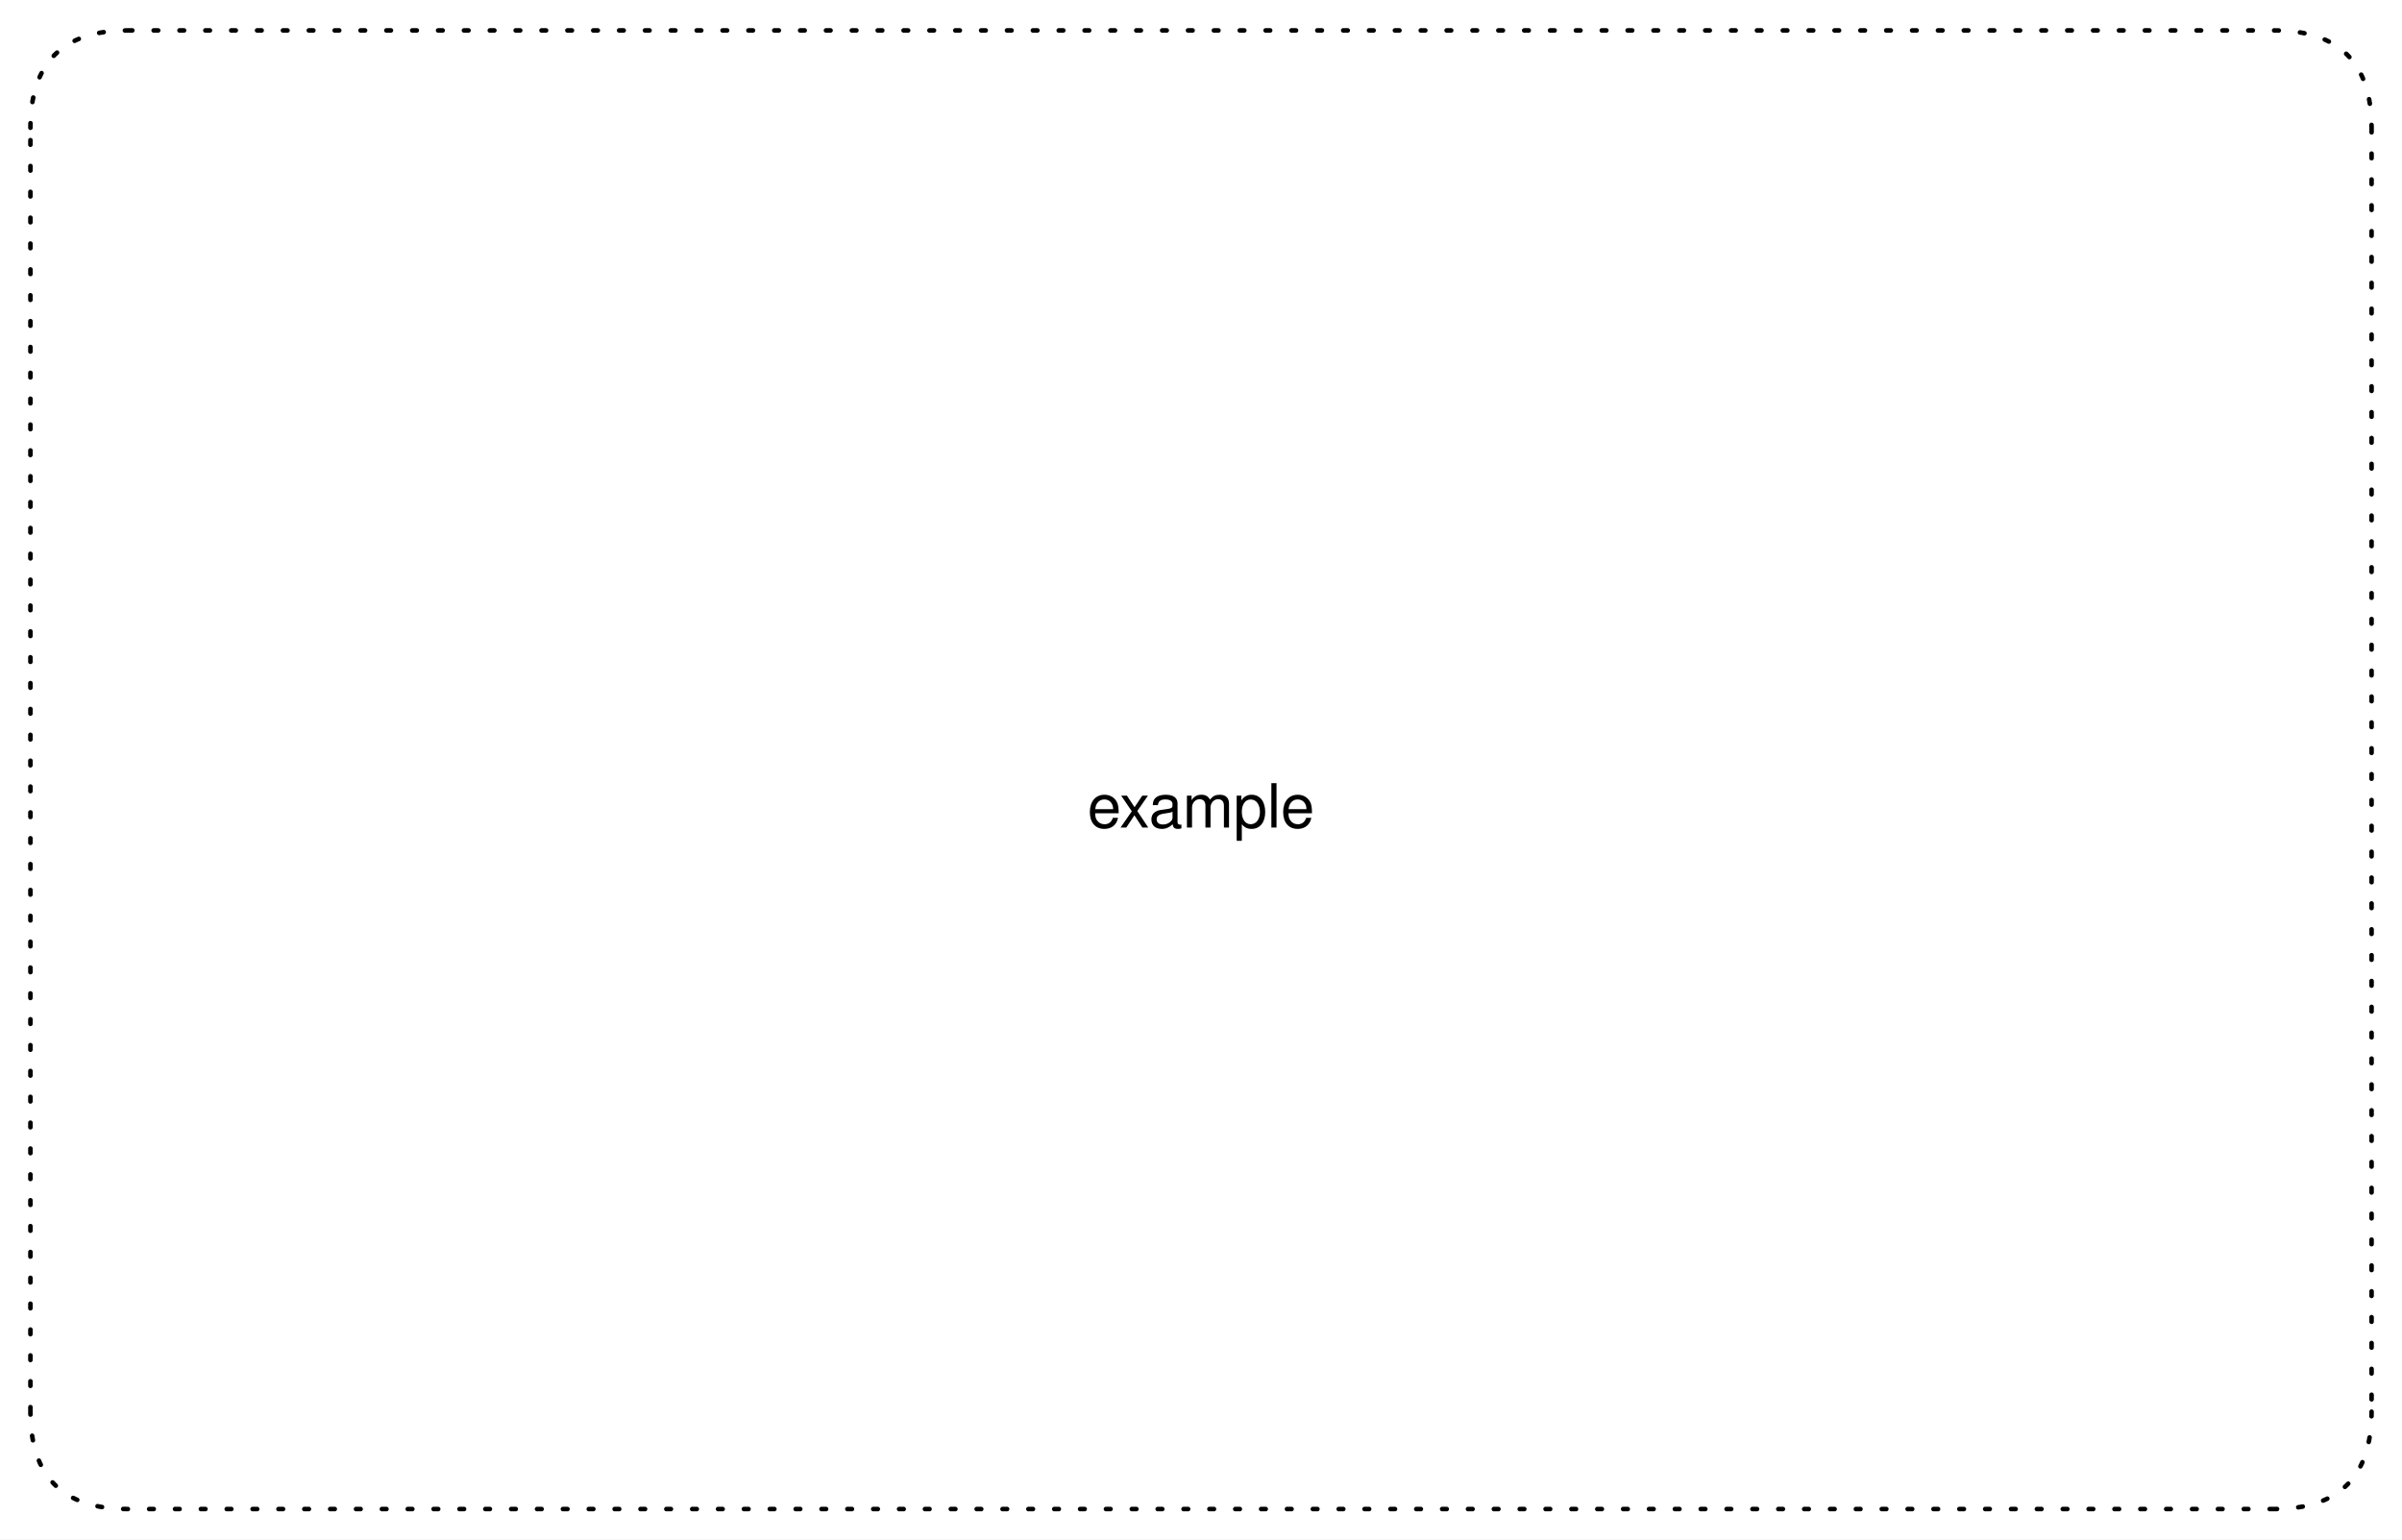
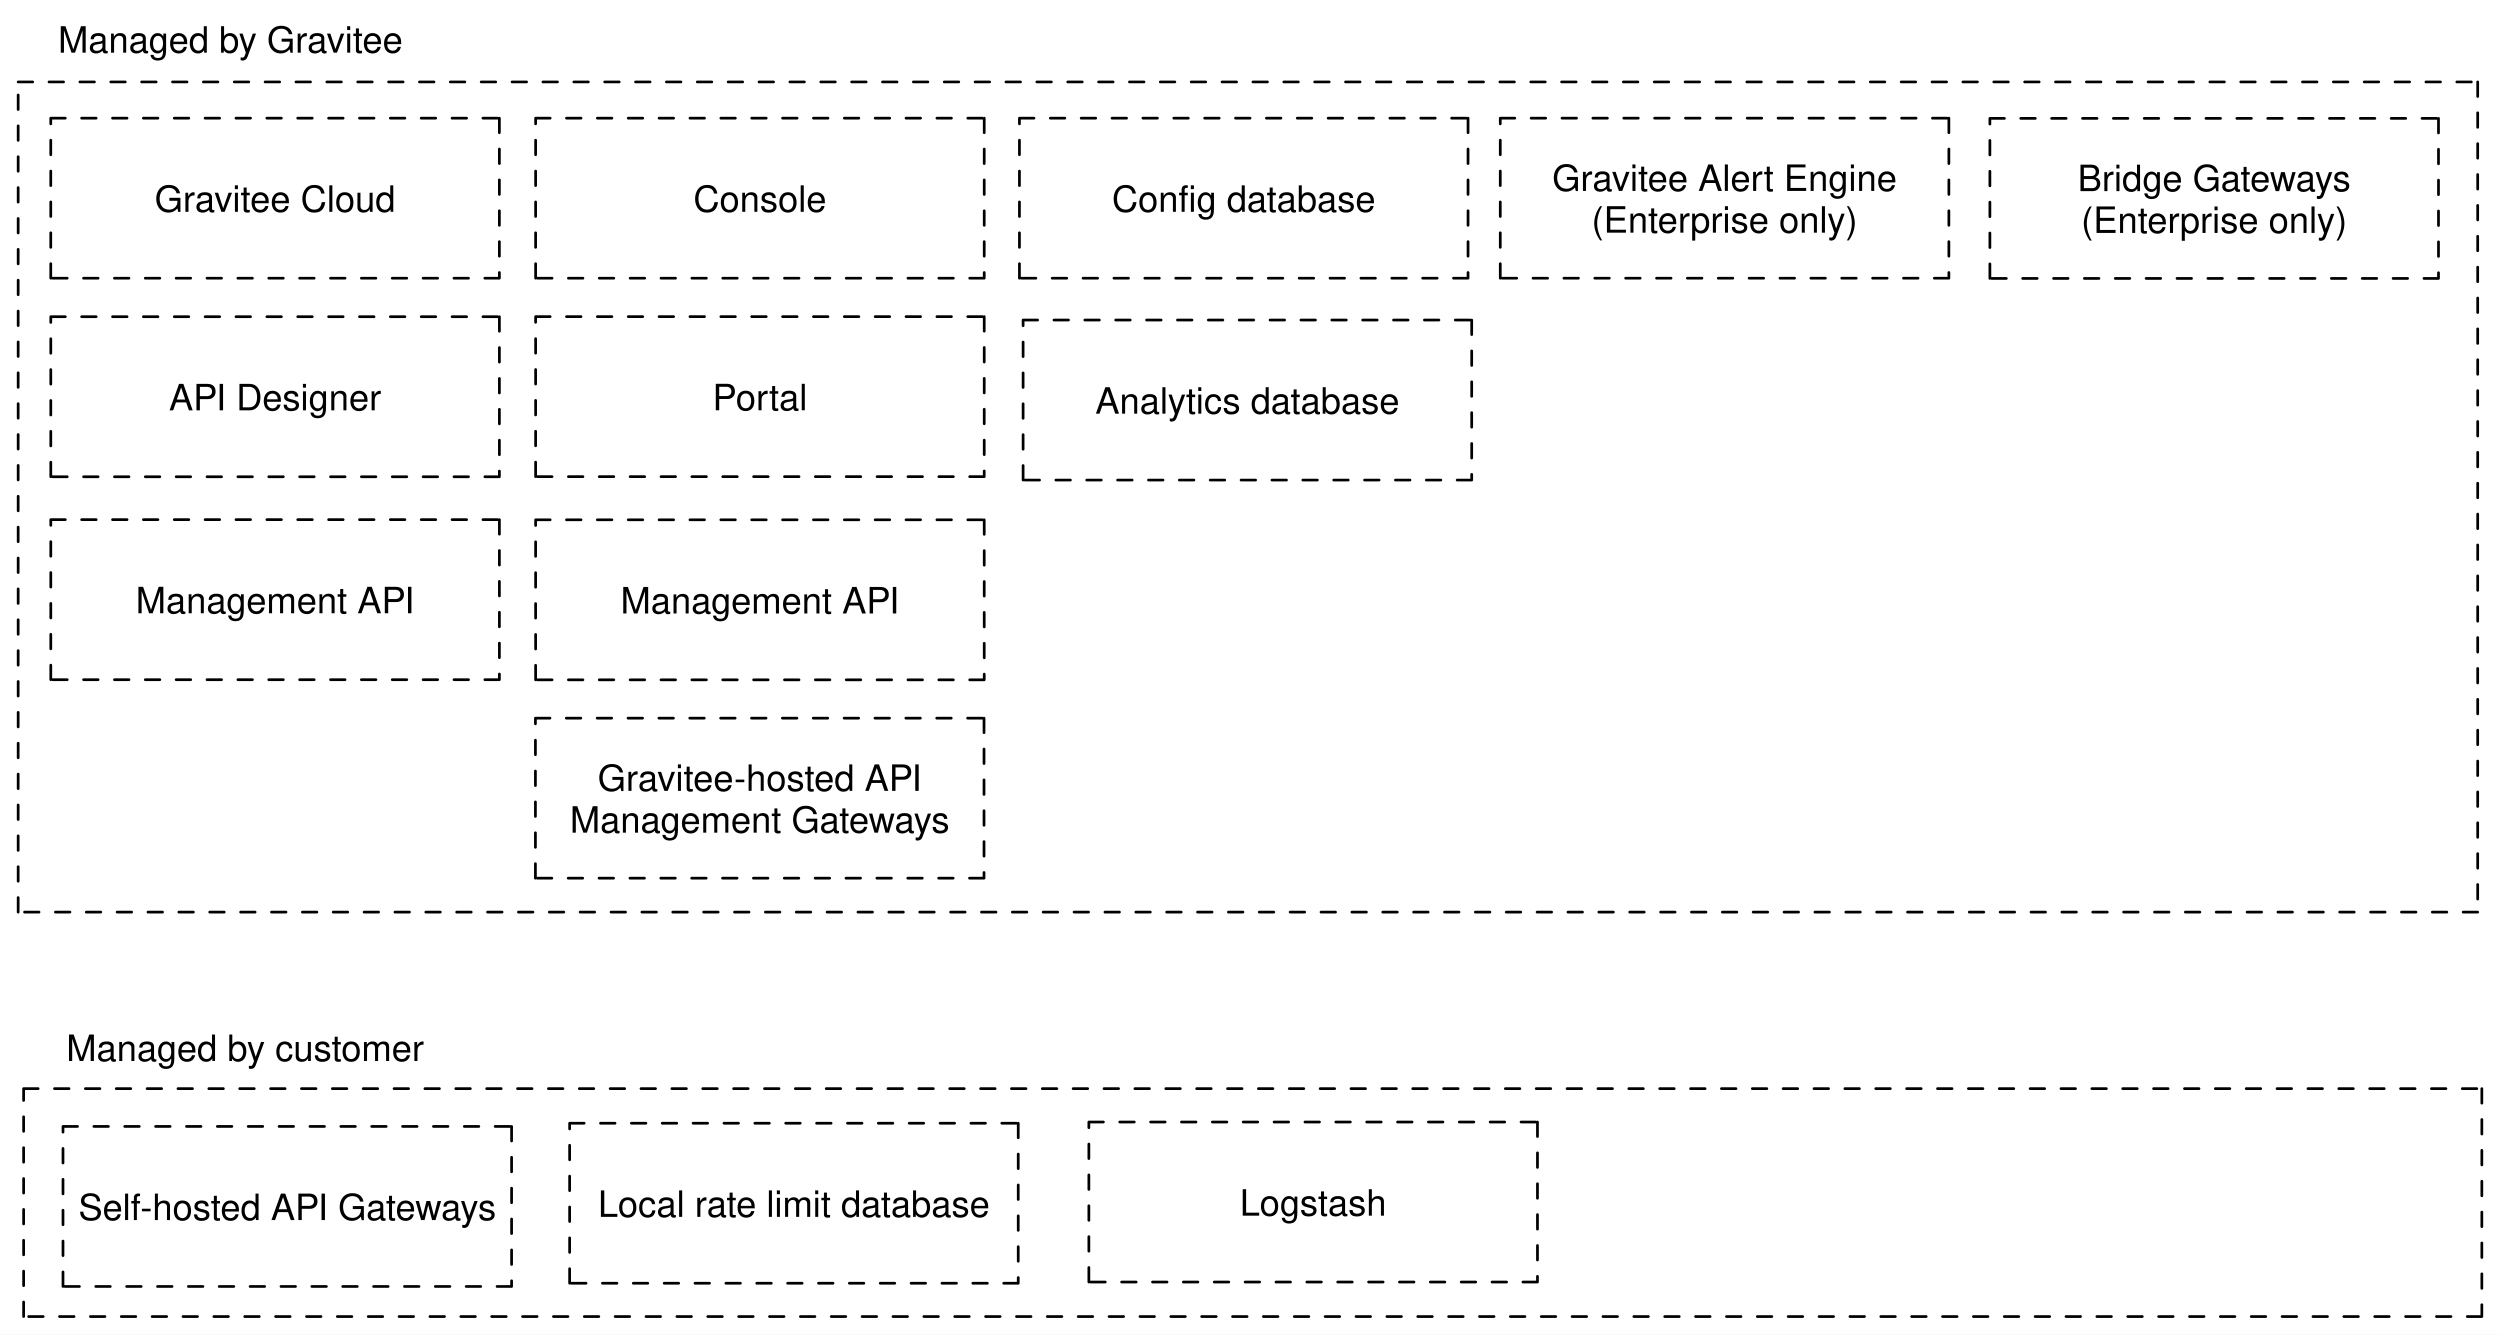
- <svg xmlns="http://www.w3.org/2000/svg" version="1.1" viewBox="0 0 789.531 506.074" width="1579.062" height="1012.148">
+ <svg xmlns="http://www.w3.org/2000/svg" version="1.1" viewBox="0 0 1376.783 735.032" width="2753.566" height="1470.064">
  
-   eyJ2ZXJzaW9uIjoiMSIsImVuY29kaW5nIjoiYnN0cmluZyIsImNvbXByZXNzZWQiOnRydWUsImVuY29kZWQiOiJ4nK2VTXPaMFx1MDAxMIbv/Fxuxrk2jiVcdTAwMWLZzi0t7VxmmU5cdTAwMGVN2s704yBsYatcYsmVRIBk+O+VXGaxZKDTpFx1MDAxM1x1MDAxZlx1MDAxOLy70r67elZ+XHUwMDFjXGaHgd40JLhcdTAwMWNcdTAwMDZkXWBGS4lXwVx1MDAxYmu/J1JRwY1cdTAwMGK270osZdFG1lo36vLiXHUwMDAyN01YUT1cdTAwMTViXHUwMDFlXHUwMDE2YrFbRlx1MDAxOFlcdTAwMTCulVx0/G7eh8PH9tdLJEmhMa9cdTAwMThpXHUwMDE3tC6XK0lcdTAwMGaNN4K3aUcghnGSwahcdTAwMGKgamyyaVJcdTAwMWHvXGYzRZzHmoLZN3a9up7Walx1MDAwMq9jsTkvfyv+yyWdUcZu9YbtasJFvZSeJKWlmJOvtNS18YNcdTAwMDN7t65cdTAwMTTaXG7o3FIsq5pcdTAwMTNl63dKRYNcdTAwMGKqN3ajyFl3TfDj1uYtzkFcYpIsidNRZ7crIUzDXHUwMDFjjtJcZsDRgZp3glx0adWcRe3j5ExxMa+MJl52MVpirlx1MDAxYSzNIbm41b7OXHUwMDE05eEo9jPUhFa1tieToTBKXHUwMDEzXGIyT5hcIm33czSCII1g1jls0mZStlx1MDAxOPz0u8PLfXeeuHBkxHvL1sm38e9cdTAwMGaJ8qnqkaXJ2tXkgYDO5adxcvNxLc0hf0Z3X8brq1XQxW33/5zOZVPiXHUwMDFkV1x1MDAwMGUpzFx1MDAwMchjmOadn1E+N06+ZMzZRDF3KFx1MDAwZbxCjiagp9NcdTAwMWY08Df481xmoVx1MDAxOGY5fDb8p2t+XfiVMFx1MDAxN8Zp9sF/sZ/GKMxBXHUwMDEyIdhnP0lcZvvI1N/zvDr82Vx06tEh68BcZmee5ihJXlx1MDAwMHuPlCOq/1x1MDAwMV5cdTAwMTa9XHUwMDAwPHfCgutb+mCb7N2Z1vpcdTAwMDEvKNs8Xew7Mi2Rpj8/OFnjRePfzVOsiElr90n6XHUwMDBirlx1MDAxOK0stkFhXG4hske0puZr0lx1MDAwNSxoWfp7XHUwMDE2Rlx1MDAwNTZ7yslzLmohaUU5ZndHXCJ3UzbYj25gPki32vSvu13MydBy31x1MDAwNNez4J6S1dtjOM5m7WN3bSfXXHUwMDBlXHRpr6rtYPtcdTAwMDcn9dP1In0=
+   eyJ2ZXJzaW9uIjoiMSIsImVuY29kaW5nIjoiYnN0cmluZyIsImNvbXByZXNzZWQiOnRydWUsImVuY29kZWQiOiJ4nNVda3Oi2Fx1MDAxNv3ev8LKfLm3amTO+zHfXHUwMDEyjZ1E89Q879xKoVx1MDAxMiVcIlx1MDAxOECj6er/Plx1MDAwN5NWVIhiXHUwMDE06VRXV4eDsoG1zl57n312//iWy+35o56x93duz1x1MDAxODZ0y2y6+uven8HxgeF6pmOrITT+3XP6bmN8Ztv3e97ff/2l93pay/TrjtPRXHUwMDFhTvf9Y4ZldFxy2/fUif9Tv+dyP8Z/hy7kXHUwMDFhXHJft1uWMf7AeGh6LVxiXHUwMDA0mz985tjjXHUwMDBiQ0hcdTAwMTFkXHUwMDEyITA5w/SK6oK+0VTDT7rlXHUwMDE505Hg0N752XO9eUnh9e1cdTAwMDOoWaPnXsVcdTAwMDPd6XWfTMuq+iPr/bb0RrvvhqzyfNfpXHUwMDE4t2bTb1x1MDAwN1efOz75XFxT99rKgMmw6/RbbdvwgkcwtdTp6Vxy01x1MDAxZo1vcXr0/TmEz1x1MDAxYlx1MDAwNlx1MDAwZlxcSo1KIFx1MDAxMMBcdTAwMTDRydD4w4xqkCNBIWWhoXeTXG6O5biBSX+A8c/Uprre6LSUYXZzco7v6rbX0131sqbnvf66WUyxxjkmmE8v0jbMVttcdTAwMGZGXHUwMDEx1SjgXCJsnGeMX0LwXHTAXHRFk4Hgsr3j5lx1MDAxOFx1MDAxMP9cdTAwMGY/JLv58ZDsvmVNLVxyXHUwMDA2XHUwMDBlQyCafqbfa+rvr1x1MDAxYTLBkURcdTAwMDByIKYmWKbdmf86y2l0puhcdTAwMThcdTAwMWb9+ec6uEQyXHUwMDE2l1xmSq5eXHUwMDE3ZivD8uxBJ623W7dcdTAwMDduXHUwMDFl60V5fWTX/ZvfXHUwMDAwlkyjXHUwMDAyXHUwMDAyStTjn4VlXHUwMDFlXHUwMDBiqSFcZmZHtoBKooBcdTAwMDckZ1xu/URKsYhNQrlcdTAwMDZnjHhcdTAwMDcm5Fx1MDAxMlwiTNT0kVx1MDAwMjJcdTAwMTUgXHUwMDA0gmhTyPSNoVx1MDAxZj1Z4lhQXCJAsSRATVx1MDAxMyuj8pZcdTAwMWVWi7f4rXPfqjyDUr9cIkZgkFwiKuFaqMRcYmuAUyjp4mSJgSZcdTAwMTmdn0c3XHJLXHUwMDE0snGCQ4TnXHUwMDExSCllUtFHpFx1MDAwMkBcdChcdTAwMDRcdFx1MDAwMDh9zY7tV823d1xmzVx1MDAxYy3pXdNcdTAwMWH9XHUwMDEyXHUwMDA071xiXHKQqZ7PqW7rLaOZq49yjb7nO13DXHI/T89QXHUwMDA2jF24nPnovmW2XHUwMDAyIO9ZxtMswn1TqZHJsO/0pqNccmWKrr7OPW7O35Ljmi3T1q3aJ2atxTRcdTAwMTZcIvO8Klx1MDAwMURcdTAwMTBCMUcrXHUwMDEz7eVEvz/Gzou8Pu2Ucf/u4vSR+tknXHUwMDFhXHUwMDE0WtTUT1x1MDAxMNHwtvWIxKtQTFx1MDAxMVx1MDAxZDHAOUmFY5xDXHUwMDE2siFFjn139YHpXHUwMDFiRsY4NjFrfZ0lII0jXHUwMDFhR1x1MDAwMFx1MDAwMUng6jy7XHUwMDFmnp5cZlx1MDAxYiVSOqL4XFx3qlx1MDAwMntcdTAwMGb5zMssjKCGOCGQXHUwMDAwNu/QXHUwMDA01aTSMVx1MDAxMEi8RZ2FXGLX5qTchHRCaFx1MDAxMFx0OWPaRGJx5eGwXHUwMDEwZGPs+1x1MDAxOJiiaFx1MDAwNkkzs3XovVx1MDAxN3zHKHlcIo+qV2Wn03fpWV+ivcl5Pz/+tUn3uZ5XQfGxLmdK2CCBxMpoj77rzaLdcyxzw+qNa1xcqeU5/zGeXHUwMDAxXHUwMDAzf6M0XHUwMDEzm+XBxsGOyVwiyiPUXHUwMDFiXHUwMDE0XHUwMDE4XHUwMDEzLsDGsJ1cdTAwMWT1VjWsp3zb8ZRccrn9i+Pcd2XNqz7yXHUwMDEyuZeGuq+w6ltwMF2z2VxmT/qzPmbZZD3vdmJtXt/3UFx1MDAwNmLpXGKRQiFFoaltXHUwMDE5XHUwMDFkqy46dGCtyq27lrxcdTAwMDdusXVbfcu+84EqwsZywfPkMVNcdTAwMDE+R1xiMi63XHUwMDFh5K/pfFRcdTAwMTBGXHUwMDE4hirk3bHz4cP2lXlHxOMgf11u1K7L/e6wlcz5QFx1MDAwNuhcdTAwMTRo20pcdTAwMWXE+1x1MDAxZUFcdTAwMTBcdTAwMGasWFx1MDAxZOzRN51138OBtuB18lx1MDAxODONq1x1MDAxOIJhxuGWs1mrOFx1MDAxZchcdTAwMTWqXHUwMDE171LKXHUwMDFiJMXe1zzPr4ghV7CcfjNVf7Nkfp73N3OWru9lXHUwMDE4i08lQMmV7F9d8j1cdTAwMWbwXHUwMDAxb3deXHUwMDBl+NGFhXVZ2q9cdTAwMTjZXHUwMDBmcKiASthFJZGz7mMgQkxcdTAwMDC6QSqu52Pq9tnNiezVzuqFQ3lR9KrfYecymY9cdG5+6lx1MDAwMba5dFwi4nNnhFx1MDAwMMo5l6vnqPP2bemYNWr5+tDrd/b7XHUwMDA3bq1/kHnEXHUwMDBihTepRD2aXVD7LUBPXHUwMDE4XHUwMDEylFCxa8w/3dngZt89bVxyXvev9DvZfXhhZIe66lPMS1x1MDAxMFx1MDAxYkpwNX9cdTAwMTAlU1dcdTAwMTdXqHp2Tl6e9drtpeX3y6dcdTAwMGa3tzeH2cc8XHUwMDA1XHUwMDFhWIzq84gqrFx1MDAwMTRcdTAwMWZkZFx1MDAwNO1M6SzE+c5n+L7duKyY1uXxdZOJgnEwKvdv3ERoXHUwMDE3Qlx1MDAwNUM8XHUwMDE1tENcdTAwMDTiNY1cdTAwMTBcdTAwMThDiFx1MDAxM1x1MDAwNFx1MDAxM/fC0Fx1MDAxZkbl6vdcdTAwMDJ+XHUwMDAx9/z6sNxcdTAwMWHAzONcdTAwMWRCiDQupVx1MDAwML+hslGExGpaYmTXqVt+fVWrn9aO6tC/oi6sPVxmXHUwMDFhN1x0Z3lcdTAwMDRcdTAwMThOR9lA/ElcdTAwMTCtomj1XHUwMDE2cFx1MDAwMm1DabF7XzntnnVcdTAwMWbvXHUwMDA2hVx1MDAwN3lftEpu9nGPXHUwMDA10lxiVlx1MDAxModFXHUwMDA001xu95BcdTAwMDKokCVIJpcslJzHJOyNd4P7aqF8M3pcdTAwMTR++bxrXGZcdTAwMDfk7fX1muhcdHFPIICbwn1cXNZcYoc84zziXHUwMDExokg95Vx1MDAwNDnS6DgmPcSvlzdijGt0tvot3cxRXHUwMDE0yCNWLFx1MDAwNFx1MDAxNoyE58Jt5o2SxpPTl7xO3qjg2J5jJVv//mrCaEmyZT5h9MvEtWhGeLygkkIo11x1MDAxMnY9y2hcdTAwMTZcdTAwMWQ6ZZ1mQiqaIUTY7GJ3yklaXHUwMDEyUWO4yDWMJcGUpkO1dFO0XG7HT2Yrp4zQXHUwMDAzkqVKuSXZnlxiys2Yulx1MDAxNvUoJ7HUY1T9QUlKUKLjuMxTT0mmyFVAXHUwMDE0VH5jXHUwMDAxXHUwMDA03WpcdTAwMDFcbuQrVVRipT1cdTAwMDFcctdIbJF2QjAsk5T0fo12+1xu1yNFXHUwMDE2bzfMW5JzmmdehLVrkU/GJ1x1MDAxMlx1MDAxMCBcdTAwMTQwXHUwMDEyTr4vXZWMXGYms04+XGJcdNSC4lx1MDAxZoLgYlwigVxiXHKl4vhkXHUwMDA0XHUwMDA1XHSbpyCkhFx1MDAxMFx1MDAwMTZcdTAwMTg/bTK0/1x1MDAxYVx1MDAwNSdLfvuWYk/u0FaQN/6x/3NcdTAwMThQq+eanpFzbGv030hiXHUwMDEytFx1MDAxZGIuSY7FLlsuu4e16FxuXHUwMDAx5XF8hVhcbqR0WqioZmnJTGRcdTAwMTCceb5cdTAwMTLENMKULlss2Fx1MDAxY/NVeUsmMd6yy6RyNb4qY6iS1elUXHUwMDEzXHUwMDEwpFRxaoQ9cM1my5iUguV2zdUlXHS9ea7Om5+QpJ8vwnJcdTAwMThHVMSCrDVNkKi8bFZcbuTlwLbOSvn7XHUwMDAzWlx1MDAxZp68XFz0M5+ojC07QFRqiyWoWclQXHUwMDEyglx1MDAwNVx1MDAxNYJHx5ZcdTAwMWbH1NGe125cdTAwMGW7mPfAnUGoXHUwMDAzr55cdTAwMWLN219cdTAwMTnE9Fx1MDAxMpmyQLAurOvi6O22+uIhmpdcdTAwMTedXHUwMDFklibEhnko3nMpYYWVXHUwMDE5q+cxo28664RgXFz5pog8JkJcXJvffbBpNtCViq5cdTAwMDOlSyREMfJyi+DPTqrzwnF93Uo1+Fsyv8/7rVx1MDAwZlx1MDAwYtd3Tlx1MDAxMJD4dTRMXHRcdTAwMTBcblx1MDAwNqvLyKOSPrpcdTAwMTDffZvln286o+fXm1HvJfNsjHVPcCwhZTbXzyjGUnJcdTAwMTYjJ6dcdTAwMDTVjdr5i4lcdTAwMDf5h2uz415UnCezWkzfOzUuXHUwMDA3/st+u3ZzZJ1cdTAwMWZcdTAwMWXei+dX/fEgg96Jf7axW1KAk9RTRN901vnAUPQqXHUwMDFihFSjWy9cdTAwMWaCdKU1NqTiKUxo6GZSgn92/NP7/s/AsGBcdTAwMWZOqn5qyURcdTAwMWa9U3Vi6fr+itFP9u0pyErIXHUwMDEzXHUwMDE0cbvP+Mo4fUA1o8WNXG7QKy4updl24Vx1MDAwYlx1MDAxYoXmm8BMwyk878qy4rAgwJJjsMFcdTAwMDY163mituh5o+OT18vaQX545eZLl1x1MDAwZfFcdTAwMTJ5XCJOpcTplLOqcChcdTAwMTbwXHUwMDAwI8whSZDmu3y8elx1MDAxOfC3k6pn997KdThCJ4Pqb1xm+ECgwe1m49dEO2eEccl3jfU8lI+10uXlXblaJMVRq3dXqeWzinVcYtgnJU4y2Fx1MDAwNMxcdTAwMTPUXjBXL1x1MDAxN4bUrdxcXFlmzW24rPCa/Vx1MDAwZWRBMEJcYsJcdTAwMDJFlDlcdE1QPrc4lVx1MDAxMcBDMU62w1xyNlx1MDAwMFlcdTAwMGbyN92e3SNFf3BcdTAwMGVN+75frciTdjdZoKEwT7feQlxuXHUwMDEzXHUwMDFjXHUwMDBidlwiOFx1MDAxMCRJX7Nop5ZcdTAwMWXY191cdTAwMDdcdTAwMWHkwaJWW4NMmHJu2+22XHUwMDAxQ1r7s32gXHUwMDEyM/U6wp2IttnbRk23LL1cIqNgXHUwMDA3f9HwlOxP2DjqqyHEXHUwMDEy8b1Q51x1MDAxMLZzLcKR0KS14F1cYlx0+qck6G9cdTAwMTntWTNPOFx1MDAwNrRcdTAwMDVcdTAwMGYyXHTu2Vx1MDAwMlx1MDAxN3dcdTAwMTTcYylJsPctlZZcdTAwMWaJXHUwMDE1ztdcYrfDqH2J/P9K1Fx1MDAxZUc6XHUwMDExn06DTFx1MDAwNjpcdTAwMDMkaLRcdTAwMTPt27NOOiqFRlx1MDAxNpshvtMuaMKDtrwzXHRGtHBbLFDgSn4rYSfTKaVNqrG+RrpfxTjhvjX/2CGAf9p4Z1tVXG5LXCKUuIqi8E1E3cKnRF2yrUrGr83yYJ+LRFx0ts+WLlmrjFqH1/dvhbbM21x1MDAwN2fG02vmIzBcdTAwMDaAhlx1MDAwNEJocVdcdTAwMTVcdTAwMTREQ1xiMzxcdTAwMWKcZSVcdTAwMDRcdTAwMGJa13FcdTAwMDQ22Gj3YyBpXGJcdTAwMDZcdTAwMWT3oXphlr2nXHUwMDEyclx1MDAxZcHrg3GEd9hcdTAwMDXuc8xTXHUwMDE2X3auwlx1MDAwZlx1MDAxNdPKXHUwMDA0la+nxf3H+oldl+5Dq3vRr12h3vFp5jEvXHUwMDA001x1MDAxMIZBN9WFVr5cdTAwMDJrlG49XHUwMDE2W3fXOJFIXHTamFx1MDAxYZ30IF/GreGR3PdcdTAwMWHPx4hcIqe7L55cdTAwMTnLZOPD+CBISMFcdTAwMDFcdTAwMDJcdPZYRFx1MDAxM32zYN948ylcdTAwMDaJhsFCd8P3xodM42LrmyxcdTAwMTCMqFx1MDAxOI3qP0UhXHUwMDBmNoenU+KdbufDiqOEUs5VNuQss2v6u9lssUShzCuweKPXXCIjlzKOjIxTXHUwMDE1XHUwMDE5kVx1MDAwNLFR9FxmlHEuqsBHQ5SIiGx3wEVcYlx1MDAwNdxyXHUwMDEzUrFie2suOFx1MDAxMVx1MDAxY6fzf1x1MDAxOKRNxZbnK0mRKvOW6KRF5n3Y+E60b1x1MDAxZq50T+/1qr56euqcd9qp92I2P1x1MDAxZcH0ie1cckzj9WBcdTAwMTFcdTAwMWF/PI1/gm9cdTAwMWSTN6CJXHUwMDExvJ5cdTAwMWY/v/38XHUwMDE3RZVcdTAwMTZZIn0=
  <defs>
    <style class="style-fonts">
      @font-face {
        font-family: "Virgil";
        src: url("https://unpkg.com/@excalidraw/excalidraw@0.14.2/dist/excalidraw-assets/Virgil.woff2");
      }
      @font-face {
        font-family: "Cascadia";
        src: url("https://unpkg.com/@excalidraw/excalidraw@0.14.2/dist/excalidraw-assets/Cascadia.woff2");
      }
    </style>
  </defs>
-   <rect x="0" y="0" width="789.531" height="506.074" fill="#ffffff" />
-   <g stroke-linecap="round" transform="translate(10 10) rotate(0 384.7656 243.0371)">
-     <path d="M32 0 M32 0 C185.32 0, 338.65 0, 737.53 0 M737.53 0 C758.86 0, 769.53 10.67, 769.53 32 M769.53 32 C769.53 197.81, 769.53 363.63, 769.53 454.07 M769.53 454.07 C769.53 475.41, 758.86 486.07, 737.53 486.07 M737.53 486.07 C541.16 486.07, 344.79 486.07, 32 486.07 M32 486.07 C10.67 486.07, 0 475.41, 0 454.07 M0 454.07 C0 300.29, 0 146.5, 0 32 M0 32 C0 10.67, 10.67 0, 32 0" stroke="#000000" stroke-width="1.5" fill="none" stroke-dasharray="1.5 7" />
+   <rect x="0" y="0" width="1376.783" height="735.032" fill="#ffffff" />
+   <g stroke-linecap="round" transform="translate(13.00977 599.5244) rotate(0 676.8867 62.75391)">
+     <path d="M0 0 C496.59 0, 993.19 0, 1353.77 0 M1353.77 0 C1353.77 43.03, 1353.77 86.06, 1353.77 125.51 M1353.77 125.51 C940.26 125.51, 526.75 125.51, 0 125.51 M0 125.51 C0 99.68, 0 73.84, 0 0" stroke="#000000" stroke-width="1.5" fill="none" stroke-dasharray="8 9" />
  </g>
-   <g transform="translate(355.7656 230.0371) rotate(0 39 23)">
-     <text x="39" y="19" font-family="Helvetica, Segoe UI Emoji" font-size="20px" fill="#000000" text-anchor="middle" style="white-space: pre;" direction="ltr" />
-     <text x="39" y="42" font-family="Helvetica, Segoe UI Emoji" font-size="20px" fill="#000000" text-anchor="middle" style="white-space: pre;" direction="ltr">example</text>
+   <g stroke-linecap="round" transform="translate(10 45.12109) rotate(0 677.2505 228.5938)">
+     <path d="M0 0 C341 0, 682 0, 1354.5 0 M1354.5 0 C1354.5 100.63, 1354.5 201.25, 1354.5 457.19 M1354.5 457.19 C1015.92 457.19, 677.33 457.19, 0 457.19 M0 457.19 C0 291.72, 0 126.26, 0 0" stroke="#000000" stroke-width="1.5" fill="none" stroke-dasharray="8 9" />
+   </g>
+   <g transform="translate(36.49414 565.3174) rotate(0 100 11.5)">
+     <text x="0" y="19" font-family="Helvetica, Segoe UI Emoji" font-size="20px" fill="#000000" text-anchor="start" style="white-space: pre;" direction="ltr">Managed by customer</text>
+   </g>
+   <g transform="translate(31.96582 10) rotate(0 96.5 11.5)">
+     <text x="0" y="19" font-family="Helvetica, Segoe UI Emoji" font-size="20px" fill="#000000" text-anchor="start" style="white-space: pre;" direction="ltr">Managed by Gravitee</text>
+   </g>
+   <g stroke-linecap="round" transform="translate(34.69336 620.3428) rotate(0 123.5234 44.06445)">
+     <path d="M0 0 C95.53 0, 191.06 0, 247.05 0 M247.05 0 C247.05 32.47, 247.05 64.94, 247.05 88.13 M247.05 88.13 C180.82 88.13, 114.59 88.13, 0 88.13 M0 88.13 C0 64.45, 0 40.76, 0 0" stroke="#000000" stroke-width="1.5" fill="none" stroke-dasharray="8 9" />
+   </g>
+   <g transform="translate(41.2168 652.9072) rotate(0 117 11.5)">
+     <text x="117" y="19" font-family="Helvetica, Segoe UI Emoji" font-size="20px" fill="#000000" text-anchor="middle" style="white-space: pre;" direction="ltr">Self-hosted API Gateways</text>
+   </g>
+   <g stroke-linecap="round" transform="translate(27.95801 65.07935) rotate(0 123.5234 44.06445)">
+     <path d="M0 0 C98.25 0, 196.5 0, 247.05 0 M247.05 0 C247.05 33.52, 247.05 67.03, 247.05 88.13 M247.05 88.13 C185.32 88.13, 123.58 88.13, 0 88.13 M0 88.13 C0 69.75, 0 51.37, 0 0" stroke="#000000" stroke-width="1.5" fill="none" stroke-dasharray="8 9" />
+   </g>
+   <g transform="translate(83.98145 97.6438) rotate(0 67.5 11.5)">
+     <text x="67.5" y="19" font-family="Helvetica, Segoe UI Emoji" font-size="20px" fill="#000000" text-anchor="middle" style="white-space: pre;" direction="ltr">Gravitee Cloud</text>
+   </g>
+   <g stroke-linecap="round" transform="translate(294.9736 65.07935) rotate(0 123.5234 44.06445)">
+     <path d="M0 0 C72.96 0, 145.92 0, 247.05 0 M247.05 0 C247.05 20.9, 247.05 41.81, 247.05 88.13 M247.05 88.13 C186.2 88.13, 125.35 88.13, 0 88.13 M0 88.13 C0 60.05, 0 31.98, 0 0" stroke="#000000" stroke-width="1.5" fill="none" stroke-dasharray="8 9" />
+   </g>
+   <g stroke-linecap="round" transform="translate(561.418 65.07935) rotate(0 123.5234 44.06445)">
+     <path d="M0 0 C50.19 0, 100.38 0, 247.05 0 M247.05 0 C247.05 26.87, 247.05 53.74, 247.05 88.13 M247.05 88.13 C154.28 88.13, 61.51 88.13, 0 88.13 M0 88.13 C0 61.39, 0 34.66, 0 0" stroke="#000000" stroke-width="1.5" fill="none" stroke-dasharray="8 9" />
+   </g>
+   <g stroke-linecap="round" transform="translate(563.4346 176.249) rotate(0 123.5234 44.06445)">
+     <path d="M0 0 C56.63 0, 113.26 0, 247.05 0 M247.05 0 C247.05 31.7, 247.05 63.4, 247.05 88.13 M247.05 88.13 C185.98 88.13, 124.91 88.13, 0 88.13 M0 88.13 C0 58.68, 0 29.24, 0 0" stroke="#000000" stroke-width="1.5" fill="none" stroke-dasharray="8 9" />
+   </g>
+   <g stroke-linecap="round" transform="translate(826.2188 65.07935) rotate(0 123.5234 44.06445)">
+     <path d="M0 0 C62.84 0, 125.69 0, 247.05 0 M247.05 0 C247.05 23.43, 247.05 46.85, 247.05 88.13 M247.05 88.13 C151.3 88.13, 55.56 88.13, 0 88.13 M0 88.13 C0 65.61, 0 43.1, 0 0" stroke="#000000" stroke-width="1.5" fill="none" stroke-dasharray="8 9" />
+   </g>
+   <g stroke-linecap="round" transform="translate(1095.857 65.20142) rotate(0 123.5234 44.06445)">
+     <path d="M0 0 C85.89 0, 171.78 0, 247.05 0 M247.05 0 C247.05 20.09, 247.05 40.18, 247.05 88.13 M247.05 88.13 C165.08 88.13, 83.1 88.13, 0 88.13 M0 88.13 C0 62.77, 0 37.42, 0 0" stroke="#000000" stroke-width="1.5" fill="none" stroke-dasharray="8 9" />
+   </g>
+   <g transform="translate(380.9971 97.6438) rotate(0 37.5 11.5)">
+     <text x="37.5" y="19" font-family="Helvetica, Segoe UI Emoji" font-size="20px" fill="#000000" text-anchor="middle" style="white-space: pre;" direction="ltr">Console</text>
+   </g>
+   <g transform="translate(610.9414 97.6438) rotate(0 74 11.5)">
+     <text x="74" y="19" font-family="Helvetica, Segoe UI Emoji" font-size="20px" fill="#000000" text-anchor="middle" style="white-space: pre;" direction="ltr">Config database</text>
+   </g>
+   <g transform="translate(601.958 208.8135) rotate(0 85 11.5)">
+     <text x="85" y="19" font-family="Helvetica, Segoe UI Emoji" font-size="20px" fill="#000000" text-anchor="middle" style="white-space: pre;" direction="ltr">Analytics database</text>
+   </g>
+   <g transform="translate(854.7422 86.1438) rotate(0 95 23)">
+     <text x="95" y="19" font-family="Helvetica, Segoe UI Emoji" font-size="20px" fill="#000000" text-anchor="middle" style="white-space: pre;" direction="ltr">Gravitee Alert Engine</text>
+     <text x="95" y="42" font-family="Helvetica, Segoe UI Emoji" font-size="20px" fill="#000000" text-anchor="middle" style="white-space: pre;" direction="ltr">(Enterprise only)</text>
+   </g>
+   <g transform="translate(1139.881 86.26587) rotate(0 79.5 23)">
+     <text x="79.5" y="19" font-family="Helvetica, Segoe UI Emoji" font-size="20px" fill="#000000" text-anchor="middle" style="white-space: pre;" direction="ltr">Bridge Gateways </text>
+     <text x="79.5" y="42" font-family="Helvetica, Segoe UI Emoji" font-size="20px" fill="#000000" text-anchor="middle" style="white-space: pre;" direction="ltr">(Enterprise only)</text>
+   </g>
+   <g stroke-linecap="round" transform="translate(294.9736 174.373) rotate(0 123.5234 44.06445)">
+     <path d="M0 0 C97.21 0, 194.42 0, 247.05 0 M247.05 0 C247.05 32.24, 247.05 64.48, 247.05 88.13 M247.05 88.13 C169.44 88.13, 91.83 88.13, 0 88.13 M0 88.13 C0 67.73, 0 47.33, 0 0" stroke="#000000" stroke-width="1.5" fill="none" stroke-dasharray="8 9" />
+   </g>
+   <g transform="translate(391.4971 206.9375) rotate(0 27 11.5)">
+     <text x="27" y="19" font-family="Helvetica, Segoe UI Emoji" font-size="20px" fill="#000000" text-anchor="middle" style="white-space: pre;" direction="ltr">Portal</text>
+   </g>
+   <g stroke-linecap="round" transform="translate(294.9736 286.2617) rotate(0 123.5234 44.06445)">
+     <path d="M0 0 C54.38 0, 108.75 0, 247.05 0 M247.05 0 C247.05 22.03, 247.05 44.06, 247.05 88.13 M247.05 88.13 C157.64 88.13, 68.23 88.13, 0 88.13 M0 88.13 C0 69.61, 0 51.08, 0 0" stroke="#000000" stroke-width="1.5" fill="none" stroke-dasharray="8 9" />
+   </g>
+   <g transform="translate(340.9971 318.8262) rotate(0 77.5 11.5)">
+     <text x="77.5" y="19" font-family="Helvetica, Segoe UI Emoji" font-size="20px" fill="#000000" text-anchor="middle" style="white-space: pre;" direction="ltr">Management API</text>
+   </g>
+   <g stroke-linecap="round" transform="translate(27.96973 174.416) rotate(0 123.5234 44.06445)">
+     <path d="M0 0 C51.17 0, 102.34 0, 247.05 0 M247.05 0 C247.05 18.57, 247.05 37.14, 247.05 88.13 M247.05 88.13 C169.83 88.13, 92.62 88.13, 0 88.13 M0 88.13 C0 56.65, 0 25.16, 0 0" stroke="#000000" stroke-width="1.5" fill="none" stroke-dasharray="8 9" />
+   </g>
+   <g stroke-linecap="round" transform="translate(27.96973 286.1797) rotate(0 123.5234 44.06445)">
+     <path d="M0 0 C91.02 0, 182.04 0, 247.05 0 M247.05 0 C247.05 23.62, 247.05 47.25, 247.05 88.13 M247.05 88.13 C180.66 88.13, 114.26 88.13, 0 88.13 M0 88.13 C0 65.03, 0 41.94, 0 0" stroke="#000000" stroke-width="1.5" fill="none" stroke-dasharray="8 9" />
+   </g>
+   <g stroke-linecap="round" transform="translate(294.8613 395.4941) rotate(0 123.5234 44.06445)">
+     <path d="M0 0 C93.95 0, 187.91 0, 247.05 0 M247.05 0 C247.05 22.02, 247.05 44.04, 247.05 88.13 M247.05 88.13 C195.52 88.13, 143.99 88.13, 0 88.13 M0 88.13 C0 56.06, 0 23.99, 0 0" stroke="#000000" stroke-width="1.5" fill="none" stroke-dasharray="8 9" />
+   </g>
+   <g transform="translate(91.49316 206.9805) rotate(0 60 11.5)">
+     <text x="60" y="19" font-family="Helvetica, Segoe UI Emoji" font-size="20px" fill="#000000" text-anchor="middle" style="white-space: pre;" direction="ltr">API Designer</text>
+   </g>
+   <g transform="translate(73.99316 318.7441) rotate(0 77.5 11.5)">
+     <text x="77.5" y="19" font-family="Helvetica, Segoe UI Emoji" font-size="20px" fill="#000000" text-anchor="middle" style="white-space: pre;" direction="ltr">Management API</text>
+   </g>
+   <g transform="translate(311.8848 416.5586) rotate(0 106.5 23)">
+     <text x="106.5" y="19" font-family="Helvetica, Segoe UI Emoji" font-size="20px" fill="#000000" text-anchor="middle" style="white-space: pre;" direction="ltr">Gravitee-hosted API </text>
+     <text x="106.5" y="42" font-family="Helvetica, Segoe UI Emoji" font-size="20px" fill="#000000" text-anchor="middle" style="white-space: pre;" direction="ltr">Management Gateways</text>
+   </g>
+   <g stroke-linecap="round" transform="translate(313.7012 618.5752) rotate(0 123.5234 44.06445)">
+     <path d="M0 0 C68.61 0, 137.23 0, 247.05 0 M247.05 0 C247.05 24.21, 247.05 48.43, 247.05 88.13 M247.05 88.13 C195.39 88.13, 143.74 88.13, 0 88.13 M0 88.13 C0 60.58, 0 33.03, 0 0" stroke="#000000" stroke-width="1.5" fill="none" stroke-dasharray="8 9" />
+   </g>
+   <g stroke-linecap="round" transform="translate(599.6504 617.9053) rotate(0 123.5234 44.06445)">
+     <path d="M0 0 C97.24 0, 194.47 0, 247.05 0 M247.05 0 C247.05 18.49, 247.05 36.98, 247.05 88.13 M247.05 88.13 C193.17 88.13, 139.29 88.13, 0 88.13 M0 88.13 C0 59.68, 0 31.23, 0 0" stroke="#000000" stroke-width="1.5" fill="none" stroke-dasharray="8 9" />
+   </g>
+   <g transform="translate(327.7246 651.1396) rotate(0 109.5 11.5)">
+     <text x="109.5" y="19" font-family="Helvetica, Segoe UI Emoji" font-size="20px" fill="#000000" text-anchor="middle" style="white-space: pre;" direction="ltr">Local rate limit database</text>
+   </g>
+   <g transform="translate(681.6738 650.4697) rotate(0 41.5 11.5)">
+     <text x="41.5" y="19" font-family="Helvetica, Segoe UI Emoji" font-size="20px" fill="#000000" text-anchor="middle" style="white-space: pre;" direction="ltr">Logstash</text>
  </g>
</svg>
